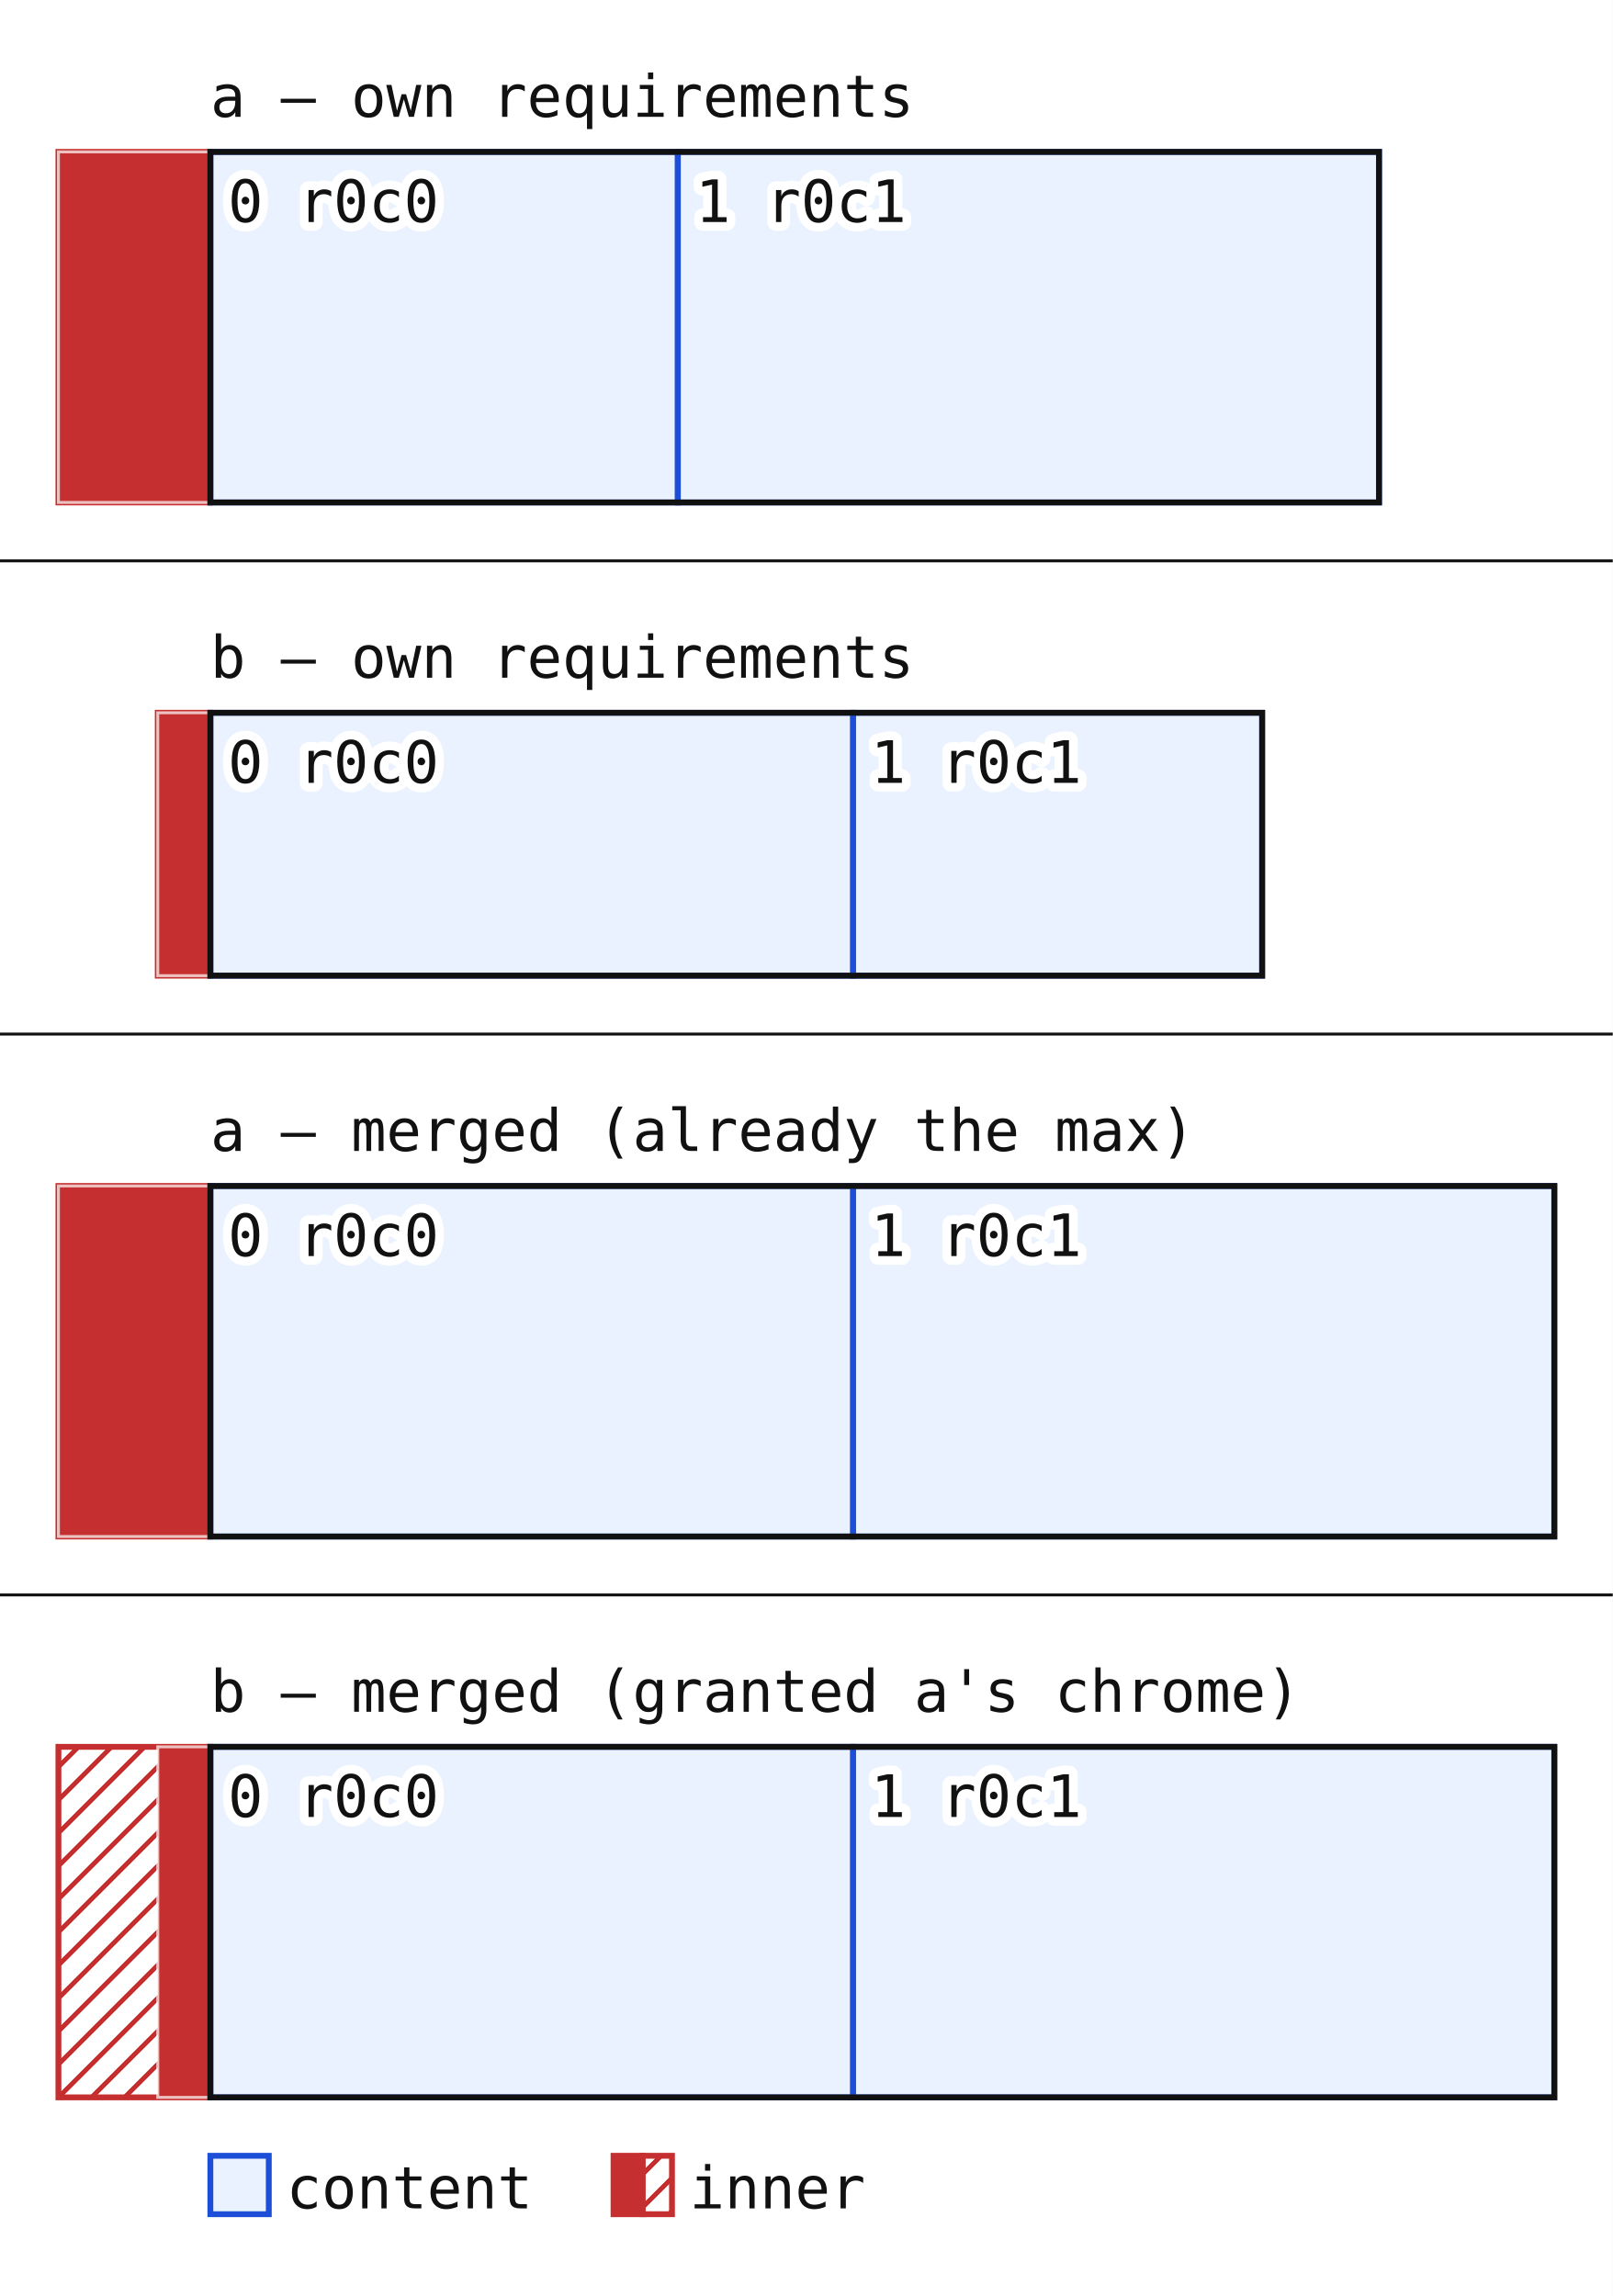
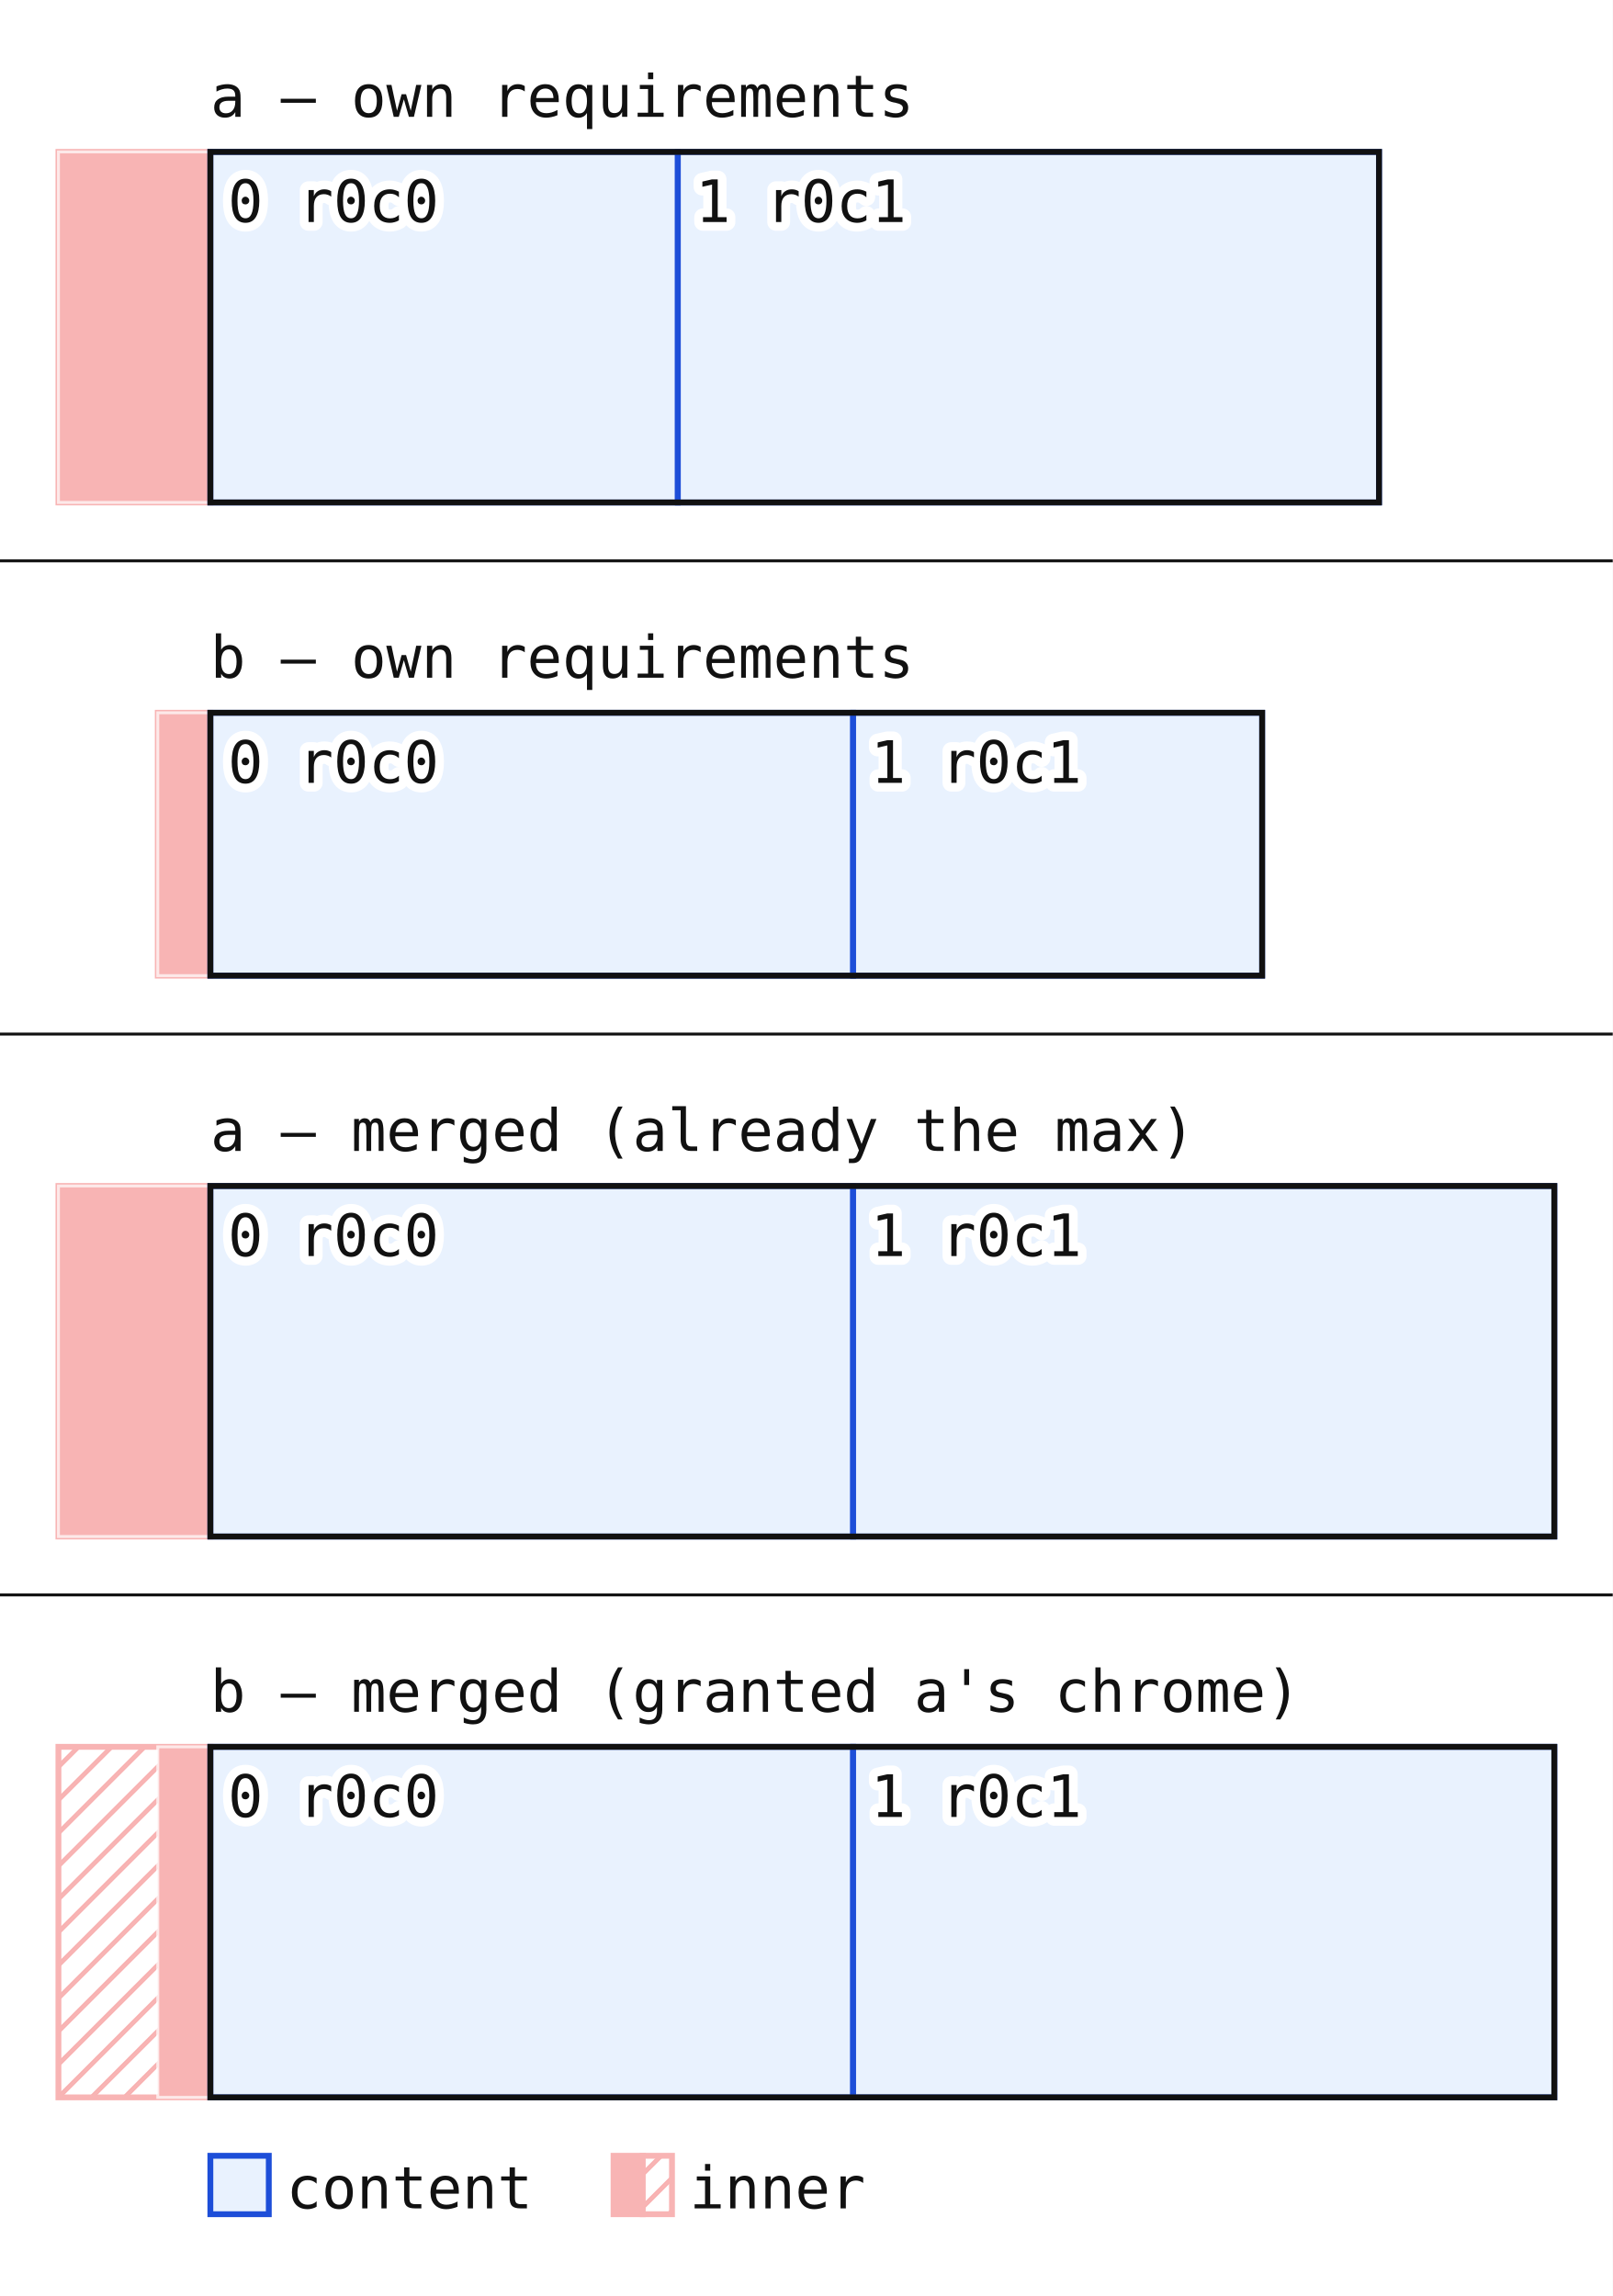
<svg xmlns="http://www.w3.org/2000/svg" viewBox="-36 -10 276 393" font-family="monospace" font-size="10">
  <defs>
    <pattern id="hatch-i0" patternUnits="userSpaceOnUse" width="4" height="4" patternTransform="rotate(45)">
      <rect width="4" height="4" fill="#ffffff" />
-       <line x1="0" y1="0" x2="0" y2="4" stroke="#c52f2f" stroke-width="1.6" />
+       <line x1="0" y1="0" x2="0" y2="4" stroke="#f8b4b4" stroke-width="1.6" />
    </pattern>
  </defs>
  <rect x="-36" y="-10" width="276" height="393" fill="#ffffff" />
  <rect x="0" y="0" width="0" height="0" fill="#dbeafe" fill-opacity="0.6" stroke="#1d4ed8" />
  <text x="0" y="10" fill="#111111" stroke="#ffffff" stroke-width="3" stroke-linejoin="round" paint-order="stroke">a — own requirements</text>
-   <rect x="-26" y="16" width="26" height="60" fill="url(#hatch-i0)" stroke="#c52f2f" stroke-width="1" />
-   <rect x="-26" y="16" width="26" height="60" fill="#c52f2f" stroke="#ffffff" stroke-width="0.5" stroke-opacity="0.7" />
+   <rect x="-26" y="16" width="26" height="60" fill="url(#hatch-i0)" stroke="#f8b4b4" stroke-width="1" />
+   <rect x="-26" y="16" width="26" height="60" fill="#f8b4b4" stroke="#ffffff" stroke-width="0.5" stroke-opacity="0.7" />
  <rect x="0" y="16" width="80" height="60" fill="#dbeafe" fill-opacity="0.6" stroke="#1d4ed8" />
  <text x="3" y="28" fill="#111111" stroke="#ffffff" stroke-width="3" stroke-linejoin="round" paint-order="stroke">0 r0c0</text>
  <rect x="80" y="16" width="120" height="60" fill="#dbeafe" fill-opacity="0.6" stroke="#1d4ed8" />
  <text x="83" y="28" fill="#111111" stroke="#ffffff" stroke-width="3" stroke-linejoin="round" paint-order="stroke">1 r0c1</text>
  <rect x="0" y="16" width="200" height="60" fill="none" stroke="#111111" stroke-width="1" />
  <rect x="0" y="96" width="0" height="0" fill="#dbeafe" fill-opacity="0.6" stroke="#1d4ed8" />
  <text x="0" y="106" fill="#111111" stroke="#ffffff" stroke-width="3" stroke-linejoin="round" paint-order="stroke">b — own requirements</text>
-   <rect x="-9" y="112" width="9" height="45" fill="url(#hatch-i0)" stroke="#c52f2f" stroke-width="1" />
-   <rect x="-9" y="112" width="9" height="45" fill="#c52f2f" stroke="#ffffff" stroke-width="0.5" stroke-opacity="0.7" />
+   <rect x="-9" y="112" width="9" height="45" fill="url(#hatch-i0)" stroke="#f8b4b4" stroke-width="1" />
+   <rect x="-9" y="112" width="9" height="45" fill="#f8b4b4" stroke="#ffffff" stroke-width="0.5" stroke-opacity="0.7" />
  <rect x="0" y="112" width="110" height="45" fill="#dbeafe" fill-opacity="0.6" stroke="#1d4ed8" />
  <text x="3" y="124" fill="#111111" stroke="#ffffff" stroke-width="3" stroke-linejoin="round" paint-order="stroke">0 r0c0</text>
  <rect x="110" y="112" width="70" height="45" fill="#dbeafe" fill-opacity="0.6" stroke="#1d4ed8" />
  <text x="113" y="124" fill="#111111" stroke="#ffffff" stroke-width="3" stroke-linejoin="round" paint-order="stroke">1 r0c1</text>
  <rect x="0" y="112" width="180" height="45" fill="none" stroke="#111111" stroke-width="1" />
  <rect x="0" y="177" width="0" height="0" fill="#dbeafe" fill-opacity="0.6" stroke="#1d4ed8" />
  <text x="0" y="187" fill="#111111" stroke="#ffffff" stroke-width="3" stroke-linejoin="round" paint-order="stroke">a — merged (already the max)</text>
-   <rect x="-26" y="193" width="26" height="60" fill="url(#hatch-i0)" stroke="#c52f2f" stroke-width="1" />
-   <rect x="-26" y="193" width="26" height="60" fill="#c52f2f" stroke="#ffffff" stroke-width="0.5" stroke-opacity="0.7" />
+   <rect x="-26" y="193" width="26" height="60" fill="url(#hatch-i0)" stroke="#f8b4b4" stroke-width="1" />
+   <rect x="-26" y="193" width="26" height="60" fill="#f8b4b4" stroke="#ffffff" stroke-width="0.5" stroke-opacity="0.7" />
  <rect x="0" y="193" width="110" height="60" fill="#dbeafe" fill-opacity="0.6" stroke="#1d4ed8" />
  <text x="3" y="205" fill="#111111" stroke="#ffffff" stroke-width="3" stroke-linejoin="round" paint-order="stroke">0 r0c0</text>
  <rect x="110" y="193" width="120" height="60" fill="#dbeafe" fill-opacity="0.6" stroke="#1d4ed8" />
  <text x="113" y="205" fill="#111111" stroke="#ffffff" stroke-width="3" stroke-linejoin="round" paint-order="stroke">1 r0c1</text>
  <rect x="0" y="193" width="230" height="60" fill="none" stroke="#111111" stroke-width="1" />
  <rect x="0" y="273" width="0" height="0" fill="#dbeafe" fill-opacity="0.6" stroke="#1d4ed8" />
  <text x="0" y="283" fill="#111111" stroke="#ffffff" stroke-width="3" stroke-linejoin="round" paint-order="stroke">b — merged (granted a's chrome)</text>
-   <rect x="-26" y="289" width="26" height="60" fill="url(#hatch-i0)" stroke="#c52f2f" stroke-width="1" />
-   <rect x="-9" y="289" width="9" height="60" fill="#c52f2f" stroke="#ffffff" stroke-width="0.5" stroke-opacity="0.7" />
+   <rect x="-26" y="289" width="26" height="60" fill="url(#hatch-i0)" stroke="#f8b4b4" stroke-width="1" />
+   <rect x="-9" y="289" width="9" height="60" fill="#f8b4b4" stroke="#ffffff" stroke-width="0.5" stroke-opacity="0.7" />
  <rect x="0" y="289" width="110" height="60" fill="#dbeafe" fill-opacity="0.6" stroke="#1d4ed8" />
  <text x="3" y="301" fill="#111111" stroke="#ffffff" stroke-width="3" stroke-linejoin="round" paint-order="stroke">0 r0c0</text>
  <rect x="110" y="289" width="120" height="60" fill="#dbeafe" fill-opacity="0.6" stroke="#1d4ed8" />
  <text x="113" y="301" fill="#111111" stroke="#ffffff" stroke-width="3" stroke-linejoin="round" paint-order="stroke">1 r0c1</text>
  <rect x="0" y="289" width="230" height="60" fill="none" stroke="#111111" stroke-width="1" />
  <rect x="0" y="359" width="10" height="10" fill="#dbeafe" fill-opacity="0.6" stroke="#1d4ed8" />
  <text x="13" y="368" fill="#111111" stroke="#ffffff" stroke-width="3" stroke-linejoin="round" paint-order="stroke">content</text>
-   <rect x="69" y="359" width="5" height="10" fill="#c52f2f" stroke="#c52f2f" stroke-width="1" />
-   <rect x="74" y="359" width="5" height="10" fill="url(#hatch-i0)" stroke="#c52f2f" stroke-width="1" />
+   <rect x="69" y="359" width="5" height="10" fill="#f8b4b4" stroke="#f8b4b4" stroke-width="1" />
+   <rect x="74" y="359" width="5" height="10" fill="url(#hatch-i0)" stroke="#f8b4b4" stroke-width="1" />
  <text x="82" y="368" fill="#111111" stroke="#ffffff" stroke-width="3" stroke-linejoin="round" paint-order="stroke">inner</text>
  <line x1="-36" y1="86" x2="240" y2="86" stroke="#111111" stroke-width="0.5" />
  <line x1="-36" y1="167" x2="240" y2="167" stroke="#111111" stroke-width="0.5" />
  <line x1="-36" y1="263" x2="240" y2="263" stroke="#111111" stroke-width="0.5" />
</svg>
